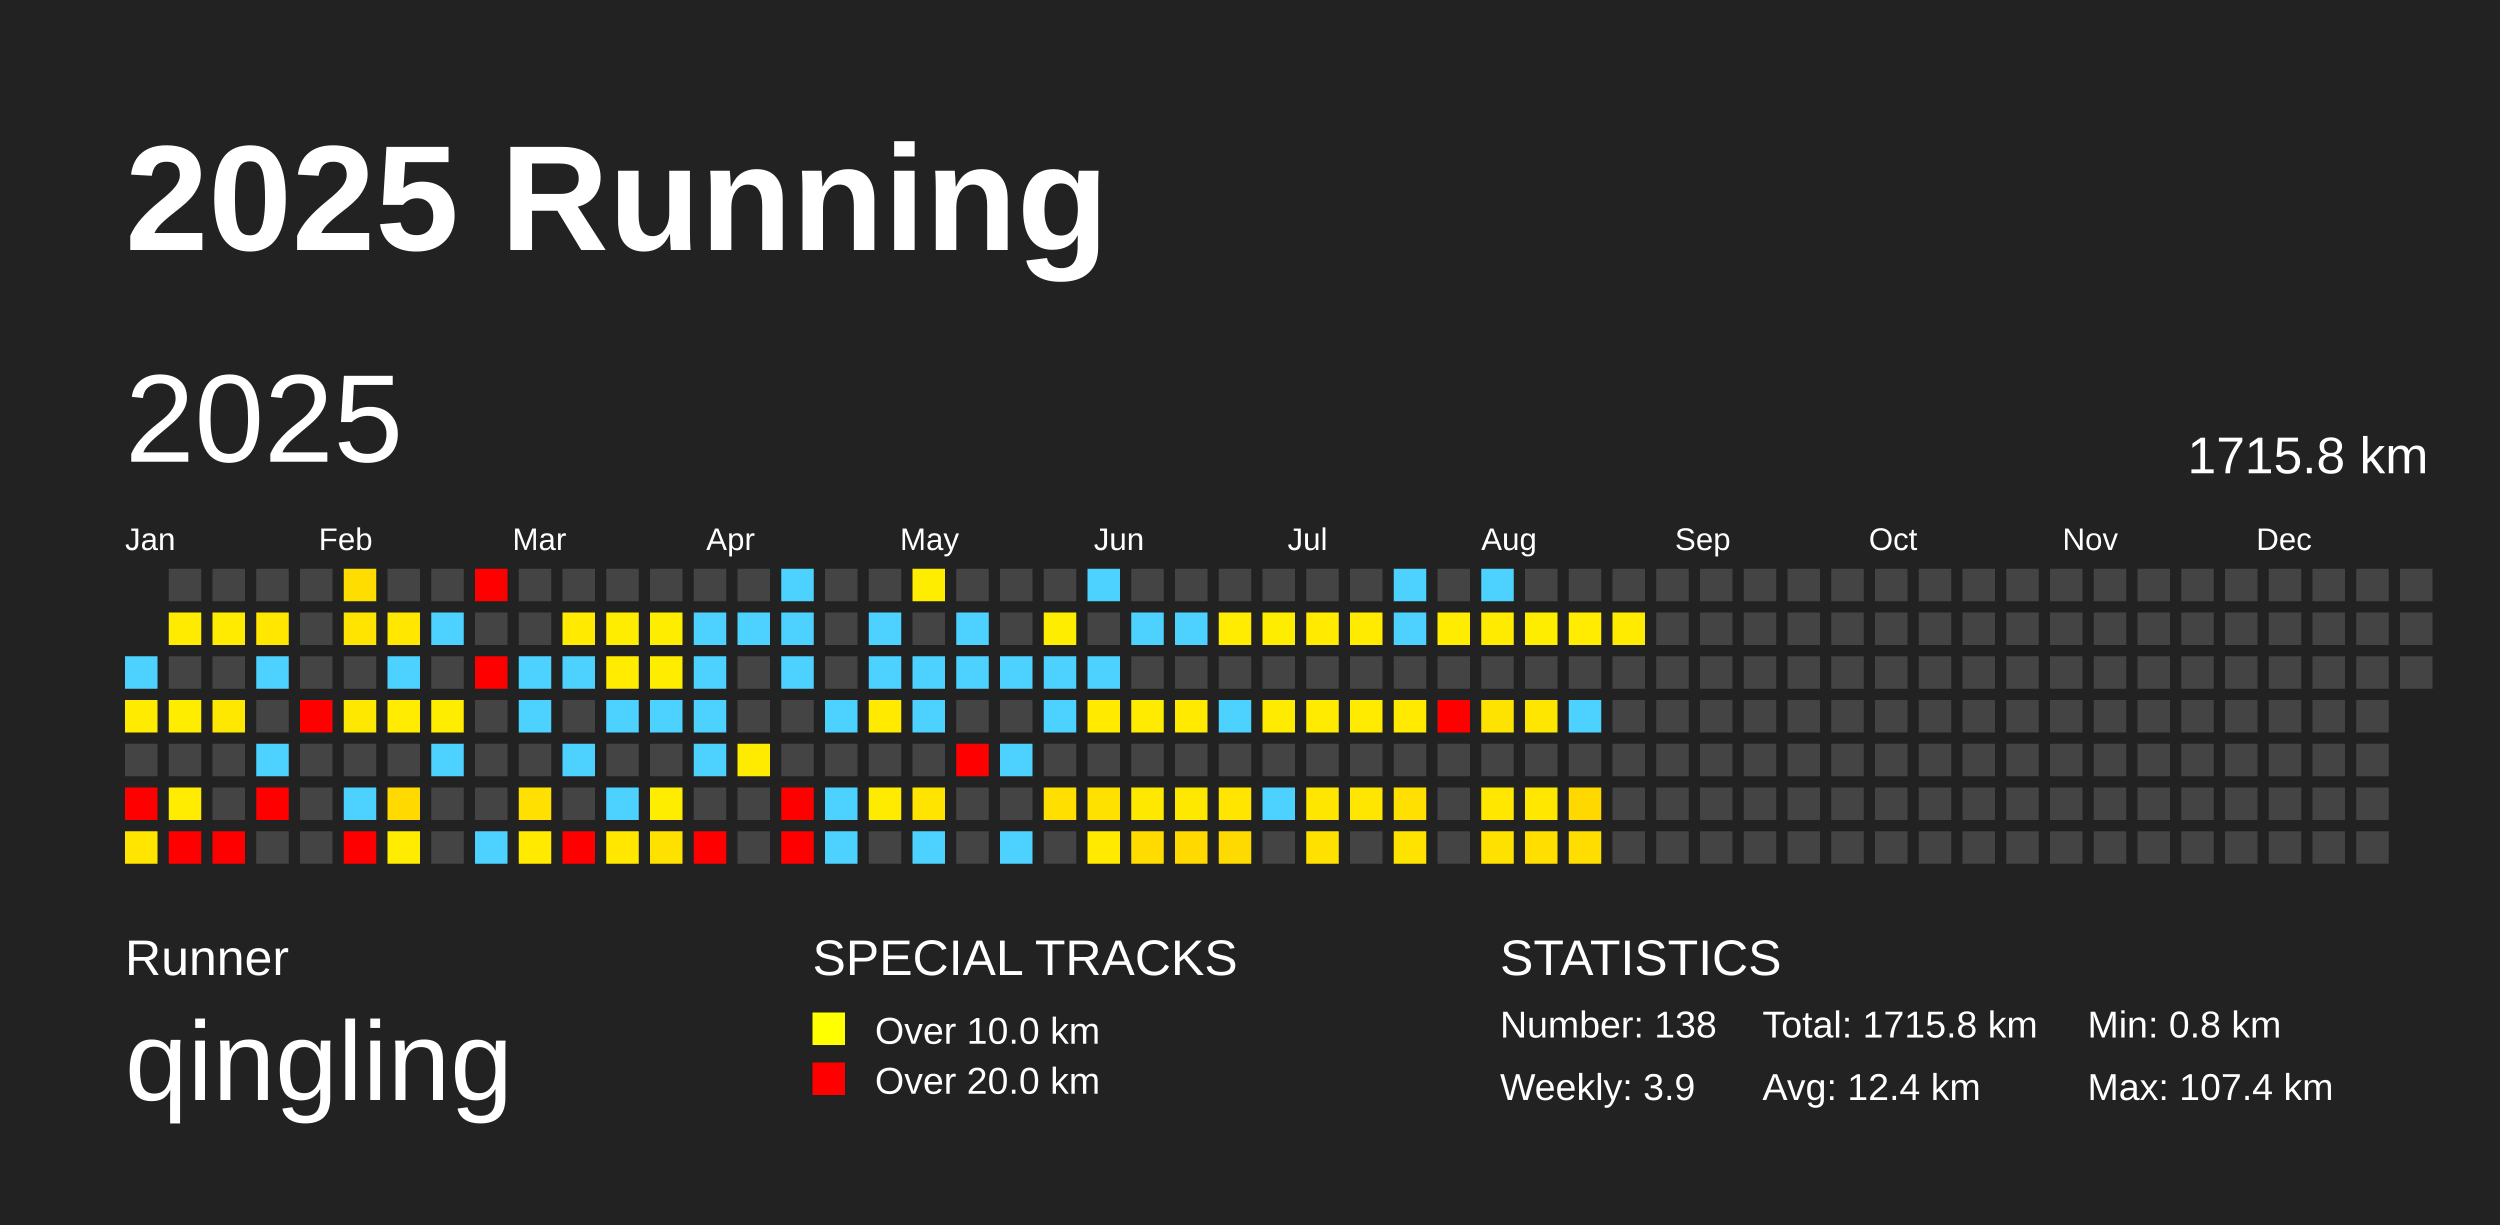
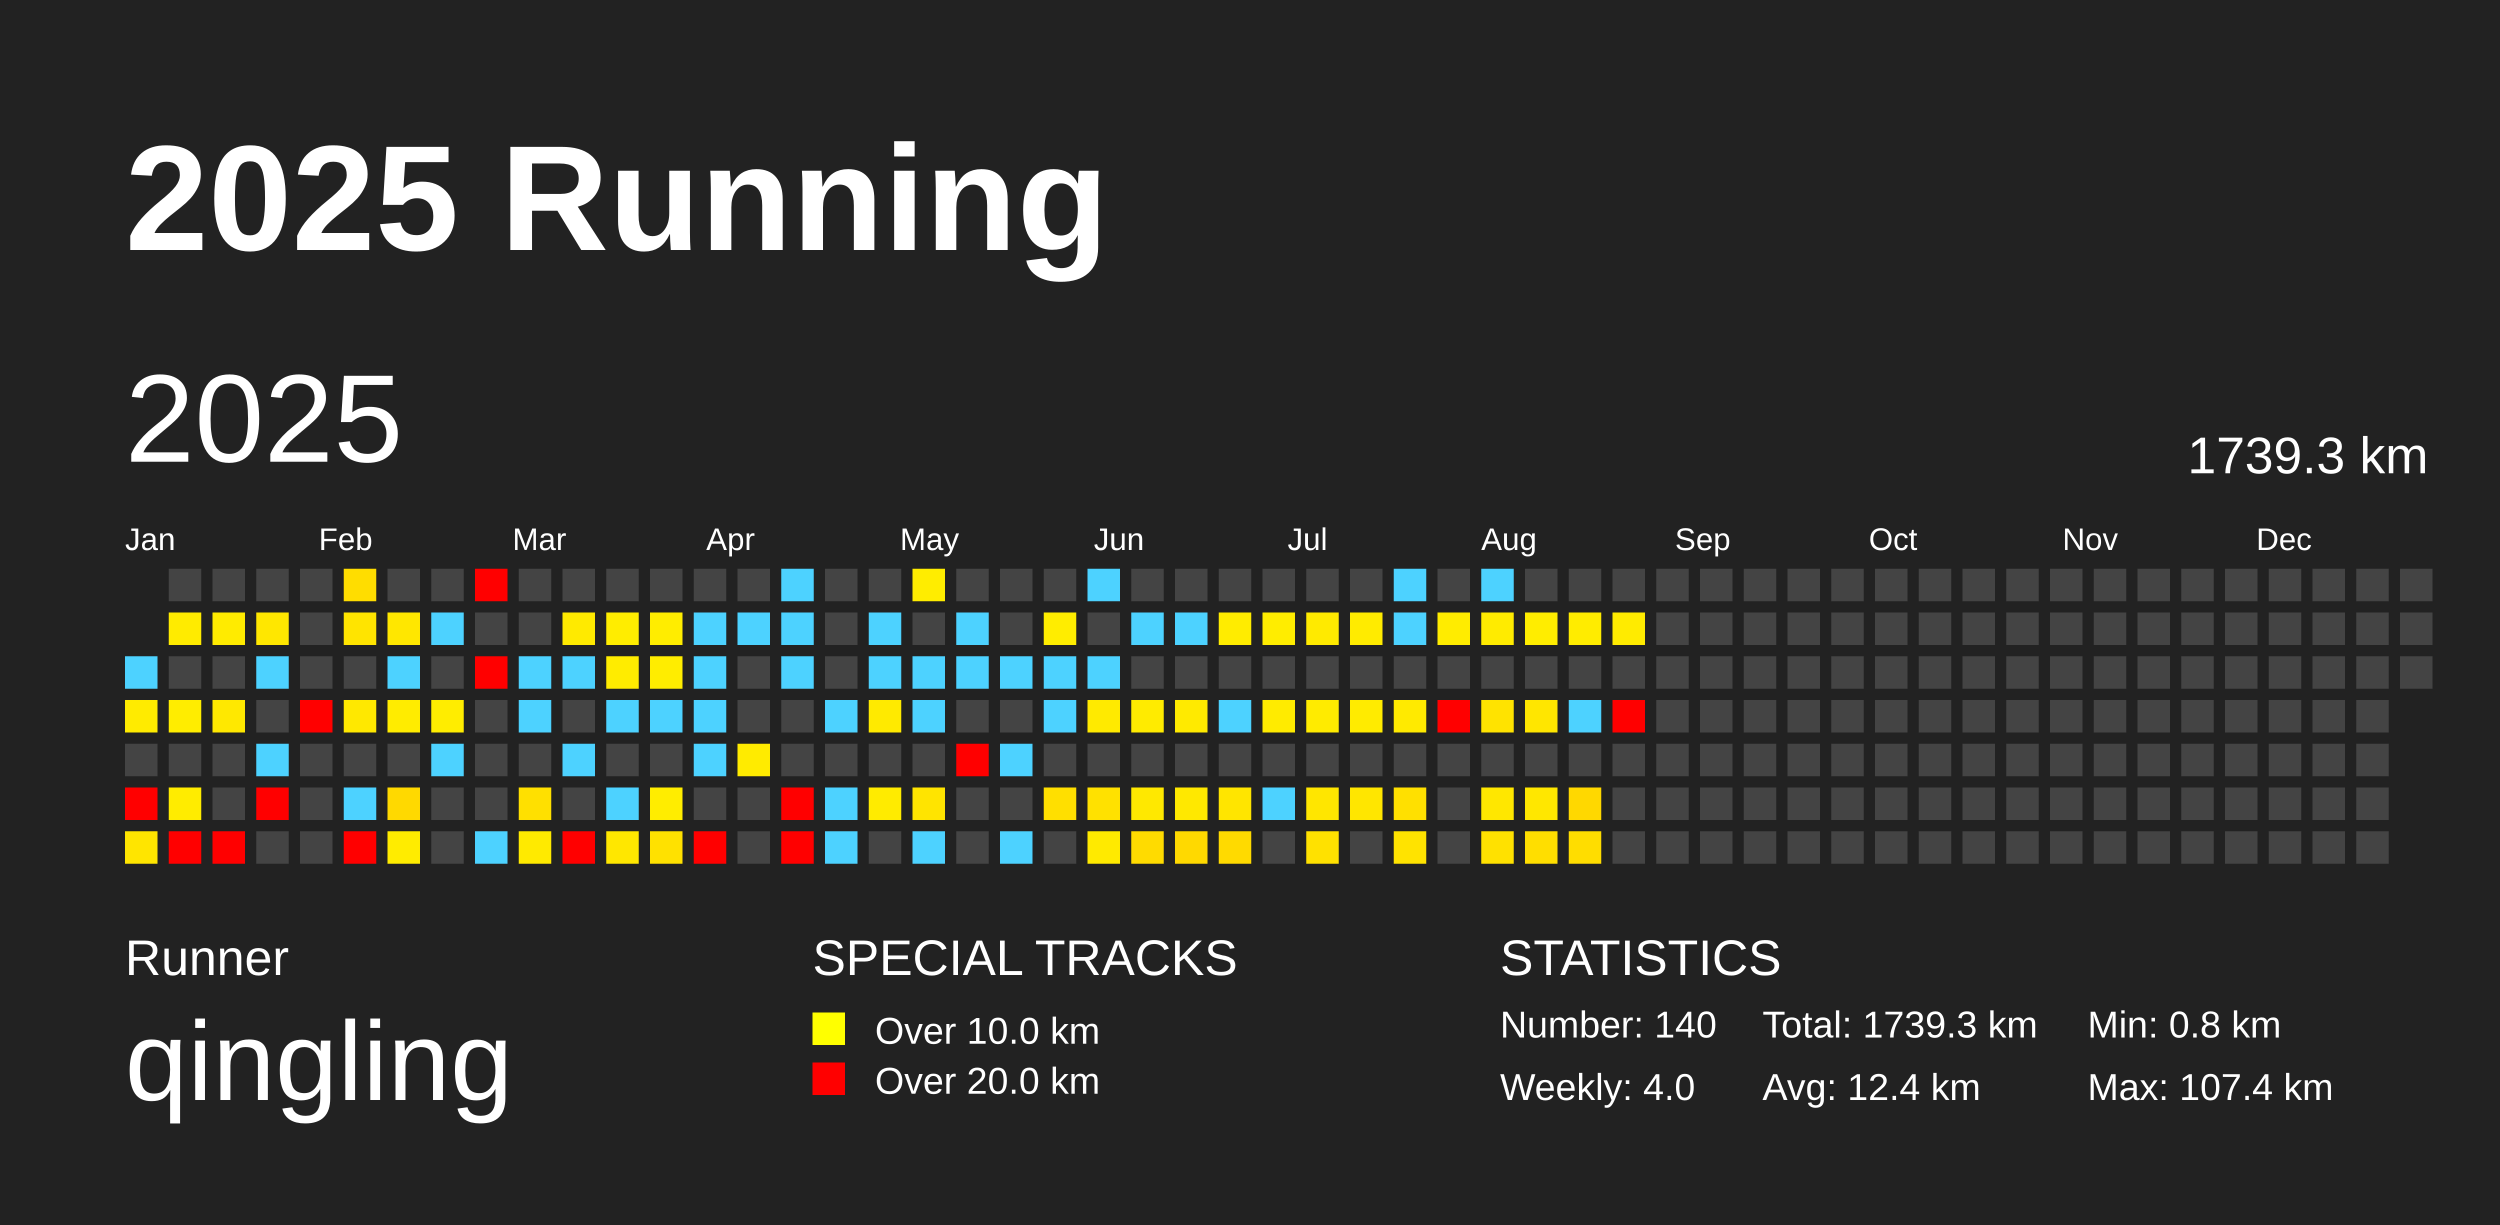
<svg xmlns="http://www.w3.org/2000/svg" baseProfile="full" height="98mm" version="1.1" viewBox="0,0,200,98" width="200mm">
  <defs />
  <rect fill="#222222" height="98" width="200" x="0" y="0" />
  <text fill="#FFFFFF" style="font-size:12px; font-family:Arial; font-weight:bold;" x="10" y="20">2025 Running</text>
  <text fill="#FFFFFF" style="font-size:4px; font-family:Arial" x="10" y="78">Runner</text>
  <text fill="#FFFFFF" style="font-size:9px; font-family:Arial" x="10" y="88">qingling</text>
  <text fill="#FFFFFF" style="font-size:4px; font-family:Arial" x="65" y="78">SPECIAL TRACKS</text>
  <rect fill="yellow" height="2.6" width="2.6" x="65" y="81" />
  <text fill="#FFFFFF" style="font-size:3px; font-family:Arial" x="70" y="83.5">Over 10.0 km</text>
  <rect fill="red" height="2.6" width="2.6" x="65" y="85" />
  <text fill="#FFFFFF" style="font-size:3px; font-family:Arial" x="70" y="87.5">Over 20.0 km</text>
  <text fill="#FFFFFF" style="font-size:4px; font-family:Arial" x="120" y="78">STATISTICS</text>
-   <text fill="#FFFFFF" style="font-size:3px; font-family:Arial" x="120" y="83">Number: 138</text>
-   <text fill="#FFFFFF" style="font-size:3px; font-family:Arial" x="120" y="88">Weekly: 3.9</text>
-   <text fill="#FFFFFF" style="font-size:3px; font-family:Arial" x="141" y="83">Total: 1715.8 km</text>
+   <text fill="#FFFFFF" style="font-size:3px; font-family:Arial" x="120" y="83">Number: 140</text>
+   <text fill="#FFFFFF" style="font-size:3px; font-family:Arial" x="120" y="88">Weekly: 4.0</text>
+   <text fill="#FFFFFF" style="font-size:3px; font-family:Arial" x="141" y="83">Total: 1739.3 km</text>
  <text fill="#FFFFFF" style="font-size:3px; font-family:Arial" x="141" y="88">Avg: 12.4 km</text>
  <text fill="#FFFFFF" style="font-size:3px; font-family:Arial" x="167" y="83">Min: 0.8 km</text>
  <text fill="#FFFFFF" style="font-size:3px; font-family:Arial" x="167" y="88">Max: 107.4 km</text>
  <text dominant-baseline="hanging" fill="#FFFFFF" style="font-size:10.0px; font-family:Arial;" x="10" y="30">2025</text>
-   <text dominant-baseline="hanging" fill="#FFFFFF" style="font-size:4.125px; font-family:Arial;" x="175" y="35">1715.8 km</text>
+   <text dominant-baseline="hanging" fill="#FFFFFF" style="font-size:4.125px; font-family:Arial;" x="175" y="35">1739.3 km</text>
  <text fill="#FFFFFF" style="font-size:2.5px; font-family:Arial" x="10.0" y="44">Jan</text>
  <text fill="#FFFFFF" style="font-size:2.5px; font-family:Arial" x="25.5" y="44">Feb</text>
  <text fill="#FFFFFF" style="font-size:2.5px; font-family:Arial" x="41.0" y="44">Mar</text>
  <text fill="#FFFFFF" style="font-size:2.5px; font-family:Arial" x="56.5" y="44">Apr</text>
  <text fill="#FFFFFF" style="font-size:2.5px; font-family:Arial" x="72.0" y="44">May</text>
  <text fill="#FFFFFF" style="font-size:2.5px; font-family:Arial" x="87.5" y="44">Jun</text>
  <text fill="#FFFFFF" style="font-size:2.5px; font-family:Arial" x="103.0" y="44">Jul</text>
  <text fill="#FFFFFF" style="font-size:2.5px; font-family:Arial" x="118.5" y="44">Aug</text>
  <text fill="#FFFFFF" style="font-size:2.5px; font-family:Arial" x="134.0" y="44">Sep</text>
  <text fill="#FFFFFF" style="font-size:2.5px; font-family:Arial" x="149.5" y="44">Oct</text>
  <text fill="#FFFFFF" style="font-size:2.5px; font-family:Arial" x="165.0" y="44">Nov</text>
  <text fill="#FFFFFF" style="font-size:2.5px; font-family:Arial" x="180.5" y="44">Dec</text>
  <rect fill="#4dd2ff" height="2.6" width="2.6" x="10.0" y="52.5" />
  <rect fill="#ffeb00" height="2.6" width="2.6" x="10.0" y="56.0" />
  <rect fill="#444444" height="2.6" width="2.6" x="10.0" y="59.5" />
  <rect fill="red" height="2.6" width="2.6" x="10.0" y="63.0" />
  <rect fill="#ffe500" height="2.6" width="2.6" x="10.0" y="66.5" />
  <rect fill="#444444" height="2.6" width="2.6" x="13.5" y="45.5" />
  <rect fill="#ffeb00" height="2.6" width="2.6" x="13.5" y="49.0" />
  <rect fill="#444444" height="2.6" width="2.6" x="13.5" y="52.5" />
  <rect fill="#ffed00" height="2.6" width="2.6" x="13.5" y="56.0" />
  <rect fill="#444444" height="2.6" width="2.6" x="13.5" y="59.5" />
  <rect fill="#ffec00" height="2.6" width="2.6" x="13.5" y="63.0" />
  <rect fill="red" height="2.6" width="2.6" x="13.5" y="66.5" />
  <rect fill="#444444" height="2.6" width="2.6" x="17.0" y="45.5" />
  <rect fill="#ffeb00" height="2.6" width="2.6" x="17.0" y="49.0" />
  <rect fill="#444444" height="2.6" width="2.6" x="17.0" y="52.5" />
  <rect fill="#ffe800" height="2.6" width="2.6" x="17.0" y="56.0" />
  <rect fill="#444444" height="2.6" width="2.6" x="17.0" y="59.5" />
  <rect fill="#444444" height="2.6" width="2.6" x="17.0" y="63.0" />
  <rect fill="red" height="2.6" width="2.6" x="17.0" y="66.5" />
  <rect fill="#444444" height="2.6" width="2.6" x="20.5" y="45.5" />
  <rect fill="#ffe700" height="2.6" width="2.6" x="20.5" y="49.0" />
  <rect fill="#4dd2ff" height="2.6" width="2.6" x="20.5" y="52.5" />
  <rect fill="#444444" height="2.6" width="2.6" x="20.5" y="56.0" />
  <rect fill="#4dd2ff" height="2.6" width="2.6" x="20.5" y="59.5" />
  <rect fill="red" height="2.6" width="2.6" x="20.5" y="63.0" />
  <rect fill="#444444" height="2.6" width="2.6" x="20.5" y="66.5" />
  <rect fill="#444444" height="2.6" width="2.6" x="24.0" y="45.5" />
  <rect fill="#444444" height="2.6" width="2.6" x="24.0" y="49.0" />
  <rect fill="#444444" height="2.6" width="2.6" x="24.0" y="52.5" />
  <rect fill="red" height="2.6" width="2.6" x="24.0" y="56.0" />
  <rect fill="#444444" height="2.6" width="2.6" x="24.0" y="59.5" />
  <rect fill="#444444" height="2.6" width="2.6" x="24.0" y="63.0" />
  <rect fill="#444444" height="2.6" width="2.6" x="24.0" y="66.5" />
  <rect fill="#ffdd00" height="2.6" width="2.6" x="27.5" y="45.5" />
  <rect fill="#ffe400" height="2.6" width="2.6" x="27.5" y="49.0" />
  <rect fill="#444444" height="2.6" width="2.6" x="27.5" y="52.5" />
  <rect fill="#ffe800" height="2.6" width="2.6" x="27.5" y="56.0" />
  <rect fill="#444444" height="2.6" width="2.6" x="27.5" y="59.5" />
  <rect fill="#4dd2ff" height="2.6" width="2.6" x="27.5" y="63.0" />
  <rect fill="red" height="2.6" width="2.6" x="27.5" y="66.5" />
  <rect fill="#444444" height="2.6" width="2.6" x="31.0" y="45.5" />
  <rect fill="#ffe700" height="2.6" width="2.6" x="31.0" y="49.0" />
  <rect fill="#4dd2ff" height="2.6" width="2.6" x="31.0" y="52.5" />
  <rect fill="#ffec00" height="2.6" width="2.6" x="31.0" y="56.0" />
  <rect fill="#444444" height="2.6" width="2.6" x="31.0" y="59.5" />
  <rect fill="#ffd900" height="2.6" width="2.6" x="31.0" y="63.0" />
  <rect fill="#ffec00" height="2.6" width="2.6" x="31.0" y="66.5" />
  <rect fill="#444444" height="2.6" width="2.6" x="34.5" y="45.5" />
  <rect fill="#4dd2ff" height="2.6" width="2.6" x="34.5" y="49.0" />
  <rect fill="#444444" height="2.6" width="2.6" x="34.5" y="52.5" />
  <rect fill="#ffed00" height="2.6" width="2.6" x="34.5" y="56.0" />
  <rect fill="#4dd2ff" height="2.6" width="2.6" x="34.5" y="59.5" />
  <rect fill="#444444" height="2.6" width="2.6" x="34.5" y="63.0" />
  <rect fill="#444444" height="2.6" width="2.6" x="34.5" y="66.5" />
  <rect fill="red" height="2.6" width="2.6" x="38.0" y="45.5" />
  <rect fill="#444444" height="2.6" width="2.6" x="38.0" y="49.0" />
  <rect fill="red" height="2.6" width="2.6" x="38.0" y="52.5" />
  <rect fill="#444444" height="2.6" width="2.6" x="38.0" y="56.0" />
  <rect fill="#444444" height="2.6" width="2.6" x="38.0" y="59.5" />
  <rect fill="#444444" height="2.6" width="2.6" x="38.0" y="63.0" />
  <rect fill="#4dd2ff" height="2.6" width="2.6" x="38.0" y="66.5" />
  <rect fill="#444444" height="2.6" width="2.6" x="41.5" y="45.5" />
  <rect fill="#444444" height="2.6" width="2.6" x="41.5" y="49.0" />
  <rect fill="#4dd2ff" height="2.6" width="2.6" x="41.5" y="52.5" />
  <rect fill="#4dd2ff" height="2.6" width="2.6" x="41.5" y="56.0" />
  <rect fill="#444444" height="2.6" width="2.6" x="41.5" y="59.5" />
  <rect fill="#ffe000" height="2.6" width="2.6" x="41.5" y="63.0" />
  <rect fill="#ffea00" height="2.6" width="2.6" x="41.5" y="66.5" />
  <rect fill="#444444" height="2.6" width="2.6" x="45.0" y="45.5" />
  <rect fill="#ffea00" height="2.6" width="2.6" x="45.0" y="49.0" />
  <rect fill="#4dd2ff" height="2.6" width="2.6" x="45.0" y="52.5" />
  <rect fill="#444444" height="2.6" width="2.6" x="45.0" y="56.0" />
  <rect fill="#4dd2ff" height="2.6" width="2.6" x="45.0" y="59.5" />
  <rect fill="#444444" height="2.6" width="2.6" x="45.0" y="63.0" />
  <rect fill="red" height="2.6" width="2.6" x="45.0" y="66.5" />
  <rect fill="#444444" height="2.6" width="2.6" x="48.5" y="45.5" />
  <rect fill="#ffed00" height="2.6" width="2.6" x="48.5" y="49.0" />
  <rect fill="#ffec00" height="2.6" width="2.6" x="48.5" y="52.5" />
  <rect fill="#4dd2ff" height="2.6" width="2.6" x="48.5" y="56.0" />
  <rect fill="#444444" height="2.6" width="2.6" x="48.5" y="59.5" />
  <rect fill="#4dd2ff" height="2.6" width="2.6" x="48.5" y="63.0" />
  <rect fill="#ffe700" height="2.6" width="2.6" x="48.5" y="66.5" />
  <rect fill="#444444" height="2.6" width="2.6" x="52.0" y="45.5" />
  <rect fill="#ffed00" height="2.6" width="2.6" x="52.0" y="49.0" />
  <rect fill="#ffed00" height="2.6" width="2.6" x="52.0" y="52.5" />
  <rect fill="#4dd2ff" height="2.6" width="2.6" x="52.0" y="56.0" />
  <rect fill="#444444" height="2.6" width="2.6" x="52.0" y="59.5" />
  <rect fill="#ffed00" height="2.6" width="2.6" x="52.0" y="63.0" />
  <rect fill="#ffe100" height="2.6" width="2.6" x="52.0" y="66.5" />
  <rect fill="#444444" height="2.6" width="2.6" x="55.5" y="45.5" />
  <rect fill="#4dd2ff" height="2.6" width="2.6" x="55.5" y="49.0" />
  <rect fill="#4dd2ff" height="2.6" width="2.6" x="55.5" y="52.5" />
  <rect fill="#4dd2ff" height="2.6" width="2.6" x="55.5" y="56.0" />
  <rect fill="#4dd2ff" height="2.6" width="2.6" x="55.5" y="59.5" />
  <rect fill="#444444" height="2.6" width="2.6" x="55.5" y="63.0" />
  <rect fill="red" height="2.6" width="2.6" x="55.5" y="66.5" />
  <rect fill="#444444" height="2.6" width="2.6" x="59.0" y="45.5" />
  <rect fill="#4dd2ff" height="2.6" width="2.6" x="59.0" y="49.0" />
  <rect fill="#444444" height="2.6" width="2.6" x="59.0" y="52.5" />
  <rect fill="#444444" height="2.6" width="2.6" x="59.0" y="56.0" />
  <rect fill="#ffeb00" height="2.6" width="2.6" x="59.0" y="59.5" />
  <rect fill="#444444" height="2.6" width="2.6" x="59.0" y="63.0" />
  <rect fill="#444444" height="2.6" width="2.6" x="59.0" y="66.5" />
  <rect fill="#4dd2ff" height="2.6" width="2.6" x="62.5" y="45.5" />
  <rect fill="#4dd2ff" height="2.6" width="2.6" x="62.5" y="49.0" />
  <rect fill="#4dd2ff" height="2.6" width="2.6" x="62.5" y="52.5" />
  <rect fill="#444444" height="2.6" width="2.6" x="62.5" y="56.0" />
  <rect fill="#444444" height="2.6" width="2.6" x="62.5" y="59.5" />
  <rect fill="red" height="2.6" width="2.6" x="62.5" y="63.0" />
  <rect fill="red" height="2.6" width="2.6" x="62.5" y="66.5" />
  <rect fill="#444444" height="2.6" width="2.6" x="66.0" y="45.5" />
  <rect fill="#444444" height="2.6" width="2.6" x="66.0" y="49.0" />
  <rect fill="#444444" height="2.6" width="2.6" x="66.0" y="52.5" />
  <rect fill="#4dd2ff" height="2.6" width="2.6" x="66.0" y="56.0" />
  <rect fill="#444444" height="2.6" width="2.6" x="66.0" y="59.5" />
  <rect fill="#4dd2ff" height="2.6" width="2.6" x="66.0" y="63.0" />
  <rect fill="#4dd2ff" height="2.6" width="2.6" x="66.0" y="66.5" />
  <rect fill="#444444" height="2.6" width="2.6" x="69.5" y="45.5" />
  <rect fill="#4dd2ff" height="2.6" width="2.6" x="69.5" y="49.0" />
  <rect fill="#4dd2ff" height="2.6" width="2.6" x="69.5" y="52.5" />
  <rect fill="#ffea00" height="2.6" width="2.6" x="69.5" y="56.0" />
  <rect fill="#444444" height="2.6" width="2.6" x="69.5" y="59.5" />
  <rect fill="#ffeb00" height="2.6" width="2.6" x="69.5" y="63.0" />
  <rect fill="#444444" height="2.6" width="2.6" x="69.5" y="66.5" />
  <rect fill="#ffed00" height="2.6" width="2.6" x="73.0" y="45.5" />
  <rect fill="#444444" height="2.6" width="2.6" x="73.0" y="49.0" />
  <rect fill="#4dd2ff" height="2.6" width="2.6" x="73.0" y="52.5" />
  <rect fill="#4dd2ff" height="2.6" width="2.6" x="73.0" y="56.0" />
  <rect fill="#444444" height="2.6" width="2.6" x="73.0" y="59.5" />
  <rect fill="#ffe400" height="2.6" width="2.6" x="73.0" y="63.0" />
  <rect fill="#4dd2ff" height="2.6" width="2.6" x="73.0" y="66.5" />
  <rect fill="#444444" height="2.6" width="2.6" x="76.5" y="45.5" />
  <rect fill="#4dd2ff" height="2.6" width="2.6" x="76.5" y="49.0" />
  <rect fill="#4dd2ff" height="2.6" width="2.6" x="76.5" y="52.5" />
  <rect fill="#444444" height="2.6" width="2.6" x="76.5" y="56.0" />
  <rect fill="red" height="2.6" width="2.6" x="76.5" y="59.5" />
  <rect fill="#444444" height="2.6" width="2.6" x="76.5" y="63.0" />
  <rect fill="#444444" height="2.6" width="2.6" x="76.5" y="66.5" />
  <rect fill="#444444" height="2.6" width="2.6" x="80.0" y="45.5" />
  <rect fill="#444444" height="2.6" width="2.6" x="80.0" y="49.0" />
  <rect fill="#4dd2ff" height="2.6" width="2.6" x="80.0" y="52.5" />
  <rect fill="#444444" height="2.6" width="2.6" x="80.0" y="56.0" />
  <rect fill="#4dd2ff" height="2.6" width="2.6" x="80.0" y="59.5" />
  <rect fill="#444444" height="2.6" width="2.6" x="80.0" y="63.0" />
  <rect fill="#4dd2ff" height="2.6" width="2.6" x="80.0" y="66.5" />
  <rect fill="#444444" height="2.6" width="2.6" x="83.5" y="45.5" />
  <rect fill="#ffed00" height="2.6" width="2.6" x="83.5" y="49.0" />
  <rect fill="#4dd2ff" height="2.6" width="2.6" x="83.5" y="52.5" />
  <rect fill="#4dd2ff" height="2.6" width="2.6" x="83.5" y="56.0" />
  <rect fill="#444444" height="2.6" width="2.6" x="83.5" y="59.5" />
  <rect fill="#ffdf00" height="2.6" width="2.6" x="83.5" y="63.0" />
  <rect fill="#444444" height="2.6" width="2.6" x="83.5" y="66.5" />
  <rect fill="#4dd2ff" height="2.6" width="2.6" x="87.0" y="45.5" />
  <rect fill="#444444" height="2.6" width="2.6" x="87.0" y="49.0" />
  <rect fill="#4dd2ff" height="2.6" width="2.6" x="87.0" y="52.5" />
  <rect fill="#ffea00" height="2.6" width="2.6" x="87.0" y="56.0" />
  <rect fill="#444444" height="2.6" width="2.6" x="87.0" y="59.5" />
  <rect fill="#ffe100" height="2.6" width="2.6" x="87.0" y="63.0" />
  <rect fill="#ffea00" height="2.6" width="2.6" x="87.0" y="66.5" />
  <rect fill="#444444" height="2.6" width="2.6" x="90.5" y="45.5" />
  <rect fill="#4dd2ff" height="2.6" width="2.6" x="90.5" y="49.0" />
  <rect fill="#444444" height="2.6" width="2.6" x="90.5" y="52.5" />
  <rect fill="#ffeb00" height="2.6" width="2.6" x="90.5" y="56.0" />
  <rect fill="#444444" height="2.6" width="2.6" x="90.5" y="59.5" />
  <rect fill="#ffe800" height="2.6" width="2.6" x="90.5" y="63.0" />
  <rect fill="#ffdb00" height="2.6" width="2.6" x="90.5" y="66.5" />
  <rect fill="#444444" height="2.6" width="2.6" x="94.0" y="45.5" />
  <rect fill="#4dd2ff" height="2.6" width="2.6" x="94.0" y="49.0" />
  <rect fill="#444444" height="2.6" width="2.6" x="94.0" y="52.5" />
  <rect fill="#ffea00" height="2.6" width="2.6" x="94.0" y="56.0" />
  <rect fill="#444444" height="2.6" width="2.6" x="94.0" y="59.5" />
  <rect fill="#ffe800" height="2.6" width="2.6" x="94.0" y="63.0" />
  <rect fill="#ffd900" height="2.6" width="2.6" x="94.0" y="66.5" />
  <rect fill="#444444" height="2.6" width="2.6" x="97.5" y="45.5" />
  <rect fill="#ffec00" height="2.6" width="2.6" x="97.5" y="49.0" />
  <rect fill="#444444" height="2.6" width="2.6" x="97.5" y="52.5" />
  <rect fill="#4dd2ff" height="2.6" width="2.6" x="97.5" y="56.0" />
  <rect fill="#444444" height="2.6" width="2.6" x="97.5" y="59.5" />
  <rect fill="#ffe500" height="2.6" width="2.6" x="97.5" y="63.0" />
  <rect fill="#ffda00" height="2.6" width="2.6" x="97.5" y="66.5" />
  <rect fill="#444444" height="2.6" width="2.6" x="101.0" y="45.5" />
  <rect fill="#ffed00" height="2.6" width="2.6" x="101.0" y="49.0" />
  <rect fill="#444444" height="2.6" width="2.6" x="101.0" y="52.5" />
  <rect fill="#ffeb00" height="2.6" width="2.6" x="101.0" y="56.0" />
  <rect fill="#444444" height="2.6" width="2.6" x="101.0" y="59.5" />
  <rect fill="#4dd2ff" height="2.6" width="2.6" x="101.0" y="63.0" />
  <rect fill="#444444" height="2.6" width="2.6" x="101.0" y="66.5" />
  <rect fill="#444444" height="2.6" width="2.6" x="104.5" y="45.5" />
  <rect fill="#ffea00" height="2.6" width="2.6" x="104.5" y="49.0" />
  <rect fill="#444444" height="2.6" width="2.6" x="104.5" y="52.5" />
  <rect fill="#ffeb00" height="2.6" width="2.6" x="104.5" y="56.0" />
  <rect fill="#444444" height="2.6" width="2.6" x="104.5" y="59.5" />
  <rect fill="#ffe600" height="2.6" width="2.6" x="104.5" y="63.0" />
  <rect fill="#ffe100" height="2.6" width="2.6" x="104.5" y="66.5" />
  <rect fill="#444444" height="2.6" width="2.6" x="108.0" y="45.5" />
  <rect fill="#ffeb00" height="2.6" width="2.6" x="108.0" y="49.0" />
  <rect fill="#444444" height="2.6" width="2.6" x="108.0" y="52.5" />
  <rect fill="#ffeb00" height="2.6" width="2.6" x="108.0" y="56.0" />
  <rect fill="#444444" height="2.6" width="2.6" x="108.0" y="59.5" />
  <rect fill="#ffe600" height="2.6" width="2.6" x="108.0" y="63.0" />
  <rect fill="#444444" height="2.6" width="2.6" x="108.0" y="66.5" />
  <rect fill="#4dd2ff" height="2.6" width="2.6" x="111.5" y="45.5" />
  <rect fill="#4dd2ff" height="2.6" width="2.6" x="111.5" y="49.0" />
  <rect fill="#444444" height="2.6" width="2.6" x="111.5" y="52.5" />
  <rect fill="#ffea00" height="2.6" width="2.6" x="111.5" y="56.0" />
  <rect fill="#444444" height="2.6" width="2.6" x="111.5" y="59.5" />
  <rect fill="#ffe000" height="2.6" width="2.6" x="111.5" y="63.0" />
  <rect fill="#ffe300" height="2.6" width="2.6" x="111.5" y="66.5" />
  <rect fill="#444444" height="2.6" width="2.6" x="115.0" y="45.5" />
  <rect fill="#ffec00" height="2.6" width="2.6" x="115.0" y="49.0" />
  <rect fill="#444444" height="2.6" width="2.6" x="115.0" y="52.5" />
  <rect fill="red" height="2.6" width="2.6" x="115.0" y="56.0" />
  <rect fill="#444444" height="2.6" width="2.6" x="115.0" y="59.5" />
  <rect fill="#444444" height="2.6" width="2.6" x="115.0" y="63.0" />
  <rect fill="#444444" height="2.6" width="2.6" x="115.0" y="66.5" />
  <rect fill="#4dd2ff" height="2.6" width="2.6" x="118.5" y="45.5" />
  <rect fill="#ffeb00" height="2.6" width="2.6" x="118.5" y="49.0" />
  <rect fill="#444444" height="2.6" width="2.6" x="118.5" y="52.5" />
  <rect fill="#ffe300" height="2.6" width="2.6" x="118.5" y="56.0" />
  <rect fill="#444444" height="2.6" width="2.6" x="118.5" y="59.5" />
  <rect fill="#ffe700" height="2.6" width="2.6" x="118.5" y="63.0" />
  <rect fill="#ffe100" height="2.6" width="2.6" x="118.5" y="66.5" />
  <rect fill="#444444" height="2.6" width="2.6" x="122.0" y="45.5" />
  <rect fill="#ffed00" height="2.6" width="2.6" x="122.0" y="49.0" />
  <rect fill="#444444" height="2.6" width="2.6" x="122.0" y="52.5" />
  <rect fill="#ffe600" height="2.6" width="2.6" x="122.0" y="56.0" />
  <rect fill="#444444" height="2.6" width="2.6" x="122.0" y="59.5" />
  <rect fill="#ffe700" height="2.6" width="2.6" x="122.0" y="63.0" />
  <rect fill="#ffde00" height="2.6" width="2.6" x="122.0" y="66.5" />
  <rect fill="#444444" height="2.6" width="2.6" x="125.5" y="45.5" />
  <rect fill="#ffec00" height="2.6" width="2.6" x="125.5" y="49.0" />
  <rect fill="#444444" height="2.6" width="2.6" x="125.5" y="52.5" />
  <rect fill="#4dd2ff" height="2.6" width="2.6" x="125.5" y="56.0" />
  <rect fill="#444444" height="2.6" width="2.6" x="125.5" y="59.5" />
  <rect fill="#ffd800" height="2.6" width="2.6" x="125.5" y="63.0" />
  <rect fill="#ffdd00" height="2.6" width="2.6" x="125.5" y="66.5" />
  <rect fill="#444444" height="2.6" width="2.6" x="129.0" y="45.5" />
  <rect fill="#ffeb00" height="2.6" width="2.6" x="129.0" y="49.0" />
  <rect fill="#444444" height="2.6" width="2.6" x="129.0" y="52.5" />
-   <rect fill="#444444" height="2.6" width="2.6" x="129.0" y="56.0" />
+   <rect fill="red" height="2.6" width="2.6" x="129.0" y="56.0" />
  <rect fill="#444444" height="2.6" width="2.6" x="129.0" y="59.5" />
  <rect fill="#444444" height="2.6" width="2.6" x="129.0" y="63.0" />
  <rect fill="#444444" height="2.6" width="2.6" x="129.0" y="66.5" />
  <rect fill="#444444" height="2.6" width="2.6" x="132.5" y="45.5" />
  <rect fill="#444444" height="2.6" width="2.6" x="132.5" y="49.0" />
  <rect fill="#444444" height="2.6" width="2.6" x="132.5" y="52.5" />
  <rect fill="#444444" height="2.6" width="2.6" x="132.5" y="56.0" />
  <rect fill="#444444" height="2.6" width="2.6" x="132.5" y="59.5" />
  <rect fill="#444444" height="2.6" width="2.6" x="132.5" y="63.0" />
  <rect fill="#444444" height="2.6" width="2.6" x="132.5" y="66.5" />
  <rect fill="#444444" height="2.6" width="2.6" x="136.0" y="45.5" />
  <rect fill="#444444" height="2.6" width="2.6" x="136.0" y="49.0" />
  <rect fill="#444444" height="2.6" width="2.6" x="136.0" y="52.5" />
  <rect fill="#444444" height="2.6" width="2.6" x="136.0" y="56.0" />
  <rect fill="#444444" height="2.6" width="2.6" x="136.0" y="59.5" />
  <rect fill="#444444" height="2.6" width="2.6" x="136.0" y="63.0" />
  <rect fill="#444444" height="2.6" width="2.6" x="136.0" y="66.5" />
  <rect fill="#444444" height="2.6" width="2.6" x="139.5" y="45.5" />
  <rect fill="#444444" height="2.6" width="2.6" x="139.5" y="49.0" />
  <rect fill="#444444" height="2.6" width="2.6" x="139.5" y="52.5" />
  <rect fill="#444444" height="2.6" width="2.6" x="139.5" y="56.0" />
  <rect fill="#444444" height="2.6" width="2.6" x="139.5" y="59.5" />
  <rect fill="#444444" height="2.6" width="2.6" x="139.5" y="63.0" />
  <rect fill="#444444" height="2.6" width="2.6" x="139.5" y="66.5" />
  <rect fill="#444444" height="2.6" width="2.6" x="143.0" y="45.5" />
  <rect fill="#444444" height="2.6" width="2.6" x="143.0" y="49.0" />
  <rect fill="#444444" height="2.6" width="2.6" x="143.0" y="52.5" />
  <rect fill="#444444" height="2.6" width="2.6" x="143.0" y="56.0" />
  <rect fill="#444444" height="2.6" width="2.6" x="143.0" y="59.5" />
  <rect fill="#444444" height="2.6" width="2.6" x="143.0" y="63.0" />
  <rect fill="#444444" height="2.6" width="2.6" x="143.0" y="66.5" />
  <rect fill="#444444" height="2.6" width="2.6" x="146.5" y="45.5" />
  <rect fill="#444444" height="2.6" width="2.6" x="146.5" y="49.0" />
  <rect fill="#444444" height="2.6" width="2.6" x="146.5" y="52.5" />
  <rect fill="#444444" height="2.6" width="2.6" x="146.5" y="56.0" />
  <rect fill="#444444" height="2.6" width="2.6" x="146.5" y="59.5" />
  <rect fill="#444444" height="2.6" width="2.6" x="146.5" y="63.0" />
  <rect fill="#444444" height="2.6" width="2.6" x="146.5" y="66.5" />
  <rect fill="#444444" height="2.6" width="2.6" x="150.0" y="45.5" />
  <rect fill="#444444" height="2.6" width="2.6" x="150.0" y="49.0" />
  <rect fill="#444444" height="2.6" width="2.6" x="150.0" y="52.5" />
  <rect fill="#444444" height="2.6" width="2.6" x="150.0" y="56.0" />
  <rect fill="#444444" height="2.6" width="2.6" x="150.0" y="59.5" />
  <rect fill="#444444" height="2.6" width="2.6" x="150.0" y="63.0" />
  <rect fill="#444444" height="2.6" width="2.6" x="150.0" y="66.5" />
  <rect fill="#444444" height="2.6" width="2.6" x="153.5" y="45.5" />
  <rect fill="#444444" height="2.6" width="2.6" x="153.5" y="49.0" />
  <rect fill="#444444" height="2.6" width="2.6" x="153.5" y="52.5" />
  <rect fill="#444444" height="2.6" width="2.6" x="153.5" y="56.0" />
  <rect fill="#444444" height="2.6" width="2.6" x="153.5" y="59.5" />
  <rect fill="#444444" height="2.6" width="2.6" x="153.5" y="63.0" />
  <rect fill="#444444" height="2.6" width="2.6" x="153.5" y="66.5" />
  <rect fill="#444444" height="2.6" width="2.6" x="157.0" y="45.5" />
  <rect fill="#444444" height="2.6" width="2.6" x="157.0" y="49.0" />
  <rect fill="#444444" height="2.6" width="2.6" x="157.0" y="52.5" />
  <rect fill="#444444" height="2.6" width="2.6" x="157.0" y="56.0" />
  <rect fill="#444444" height="2.6" width="2.6" x="157.0" y="59.5" />
  <rect fill="#444444" height="2.6" width="2.6" x="157.0" y="63.0" />
  <rect fill="#444444" height="2.6" width="2.6" x="157.0" y="66.5" />
  <rect fill="#444444" height="2.6" width="2.6" x="160.5" y="45.5" />
  <rect fill="#444444" height="2.6" width="2.6" x="160.5" y="49.0" />
  <rect fill="#444444" height="2.6" width="2.6" x="160.5" y="52.5" />
  <rect fill="#444444" height="2.6" width="2.6" x="160.5" y="56.0" />
  <rect fill="#444444" height="2.6" width="2.6" x="160.5" y="59.5" />
  <rect fill="#444444" height="2.6" width="2.6" x="160.5" y="63.0" />
  <rect fill="#444444" height="2.6" width="2.6" x="160.5" y="66.5" />
  <rect fill="#444444" height="2.6" width="2.6" x="164.0" y="45.5" />
  <rect fill="#444444" height="2.6" width="2.6" x="164.0" y="49.0" />
  <rect fill="#444444" height="2.6" width="2.6" x="164.0" y="52.5" />
  <rect fill="#444444" height="2.6" width="2.6" x="164.0" y="56.0" />
  <rect fill="#444444" height="2.6" width="2.6" x="164.0" y="59.5" />
  <rect fill="#444444" height="2.6" width="2.6" x="164.0" y="63.0" />
  <rect fill="#444444" height="2.6" width="2.6" x="164.0" y="66.5" />
  <rect fill="#444444" height="2.6" width="2.6" x="167.5" y="45.5" />
  <rect fill="#444444" height="2.6" width="2.6" x="167.5" y="49.0" />
  <rect fill="#444444" height="2.6" width="2.6" x="167.5" y="52.5" />
  <rect fill="#444444" height="2.6" width="2.6" x="167.5" y="56.0" />
  <rect fill="#444444" height="2.6" width="2.6" x="167.5" y="59.5" />
  <rect fill="#444444" height="2.6" width="2.6" x="167.5" y="63.0" />
  <rect fill="#444444" height="2.6" width="2.6" x="167.5" y="66.5" />
  <rect fill="#444444" height="2.6" width="2.6" x="171.0" y="45.5" />
  <rect fill="#444444" height="2.6" width="2.6" x="171.0" y="49.0" />
  <rect fill="#444444" height="2.6" width="2.6" x="171.0" y="52.5" />
  <rect fill="#444444" height="2.6" width="2.6" x="171.0" y="56.0" />
  <rect fill="#444444" height="2.6" width="2.6" x="171.0" y="59.5" />
  <rect fill="#444444" height="2.6" width="2.6" x="171.0" y="63.0" />
  <rect fill="#444444" height="2.6" width="2.6" x="171.0" y="66.5" />
  <rect fill="#444444" height="2.6" width="2.6" x="174.5" y="45.5" />
  <rect fill="#444444" height="2.6" width="2.6" x="174.5" y="49.0" />
  <rect fill="#444444" height="2.6" width="2.6" x="174.5" y="52.5" />
  <rect fill="#444444" height="2.6" width="2.6" x="174.5" y="56.0" />
  <rect fill="#444444" height="2.6" width="2.6" x="174.5" y="59.5" />
  <rect fill="#444444" height="2.6" width="2.6" x="174.5" y="63.0" />
  <rect fill="#444444" height="2.6" width="2.6" x="174.5" y="66.5" />
  <rect fill="#444444" height="2.6" width="2.6" x="178.0" y="45.5" />
  <rect fill="#444444" height="2.6" width="2.6" x="178.0" y="49.0" />
  <rect fill="#444444" height="2.6" width="2.6" x="178.0" y="52.5" />
  <rect fill="#444444" height="2.6" width="2.6" x="178.0" y="56.0" />
  <rect fill="#444444" height="2.6" width="2.6" x="178.0" y="59.5" />
  <rect fill="#444444" height="2.6" width="2.6" x="178.0" y="63.0" />
  <rect fill="#444444" height="2.6" width="2.6" x="178.0" y="66.5" />
  <rect fill="#444444" height="2.6" width="2.6" x="181.5" y="45.5" />
  <rect fill="#444444" height="2.6" width="2.6" x="181.5" y="49.0" />
  <rect fill="#444444" height="2.6" width="2.6" x="181.5" y="52.5" />
  <rect fill="#444444" height="2.6" width="2.6" x="181.5" y="56.0" />
  <rect fill="#444444" height="2.6" width="2.6" x="181.5" y="59.5" />
  <rect fill="#444444" height="2.6" width="2.6" x="181.5" y="63.0" />
  <rect fill="#444444" height="2.6" width="2.6" x="181.5" y="66.5" />
  <rect fill="#444444" height="2.6" width="2.6" x="185.0" y="45.5" />
  <rect fill="#444444" height="2.6" width="2.6" x="185.0" y="49.0" />
  <rect fill="#444444" height="2.6" width="2.6" x="185.0" y="52.5" />
  <rect fill="#444444" height="2.6" width="2.6" x="185.0" y="56.0" />
  <rect fill="#444444" height="2.6" width="2.6" x="185.0" y="59.5" />
  <rect fill="#444444" height="2.6" width="2.6" x="185.0" y="63.0" />
  <rect fill="#444444" height="2.6" width="2.6" x="185.0" y="66.5" />
  <rect fill="#444444" height="2.6" width="2.6" x="188.5" y="45.5" />
  <rect fill="#444444" height="2.6" width="2.6" x="188.5" y="49.0" />
  <rect fill="#444444" height="2.6" width="2.6" x="188.5" y="52.5" />
  <rect fill="#444444" height="2.6" width="2.6" x="188.5" y="56.0" />
  <rect fill="#444444" height="2.6" width="2.6" x="188.5" y="59.5" />
  <rect fill="#444444" height="2.6" width="2.6" x="188.5" y="63.0" />
  <rect fill="#444444" height="2.6" width="2.6" x="188.5" y="66.5" />
  <rect fill="#444444" height="2.6" width="2.6" x="192.0" y="45.5" />
  <rect fill="#444444" height="2.6" width="2.6" x="192.0" y="49.0" />
  <rect fill="#444444" height="2.6" width="2.6" x="192.0" y="52.5" />
</svg>
